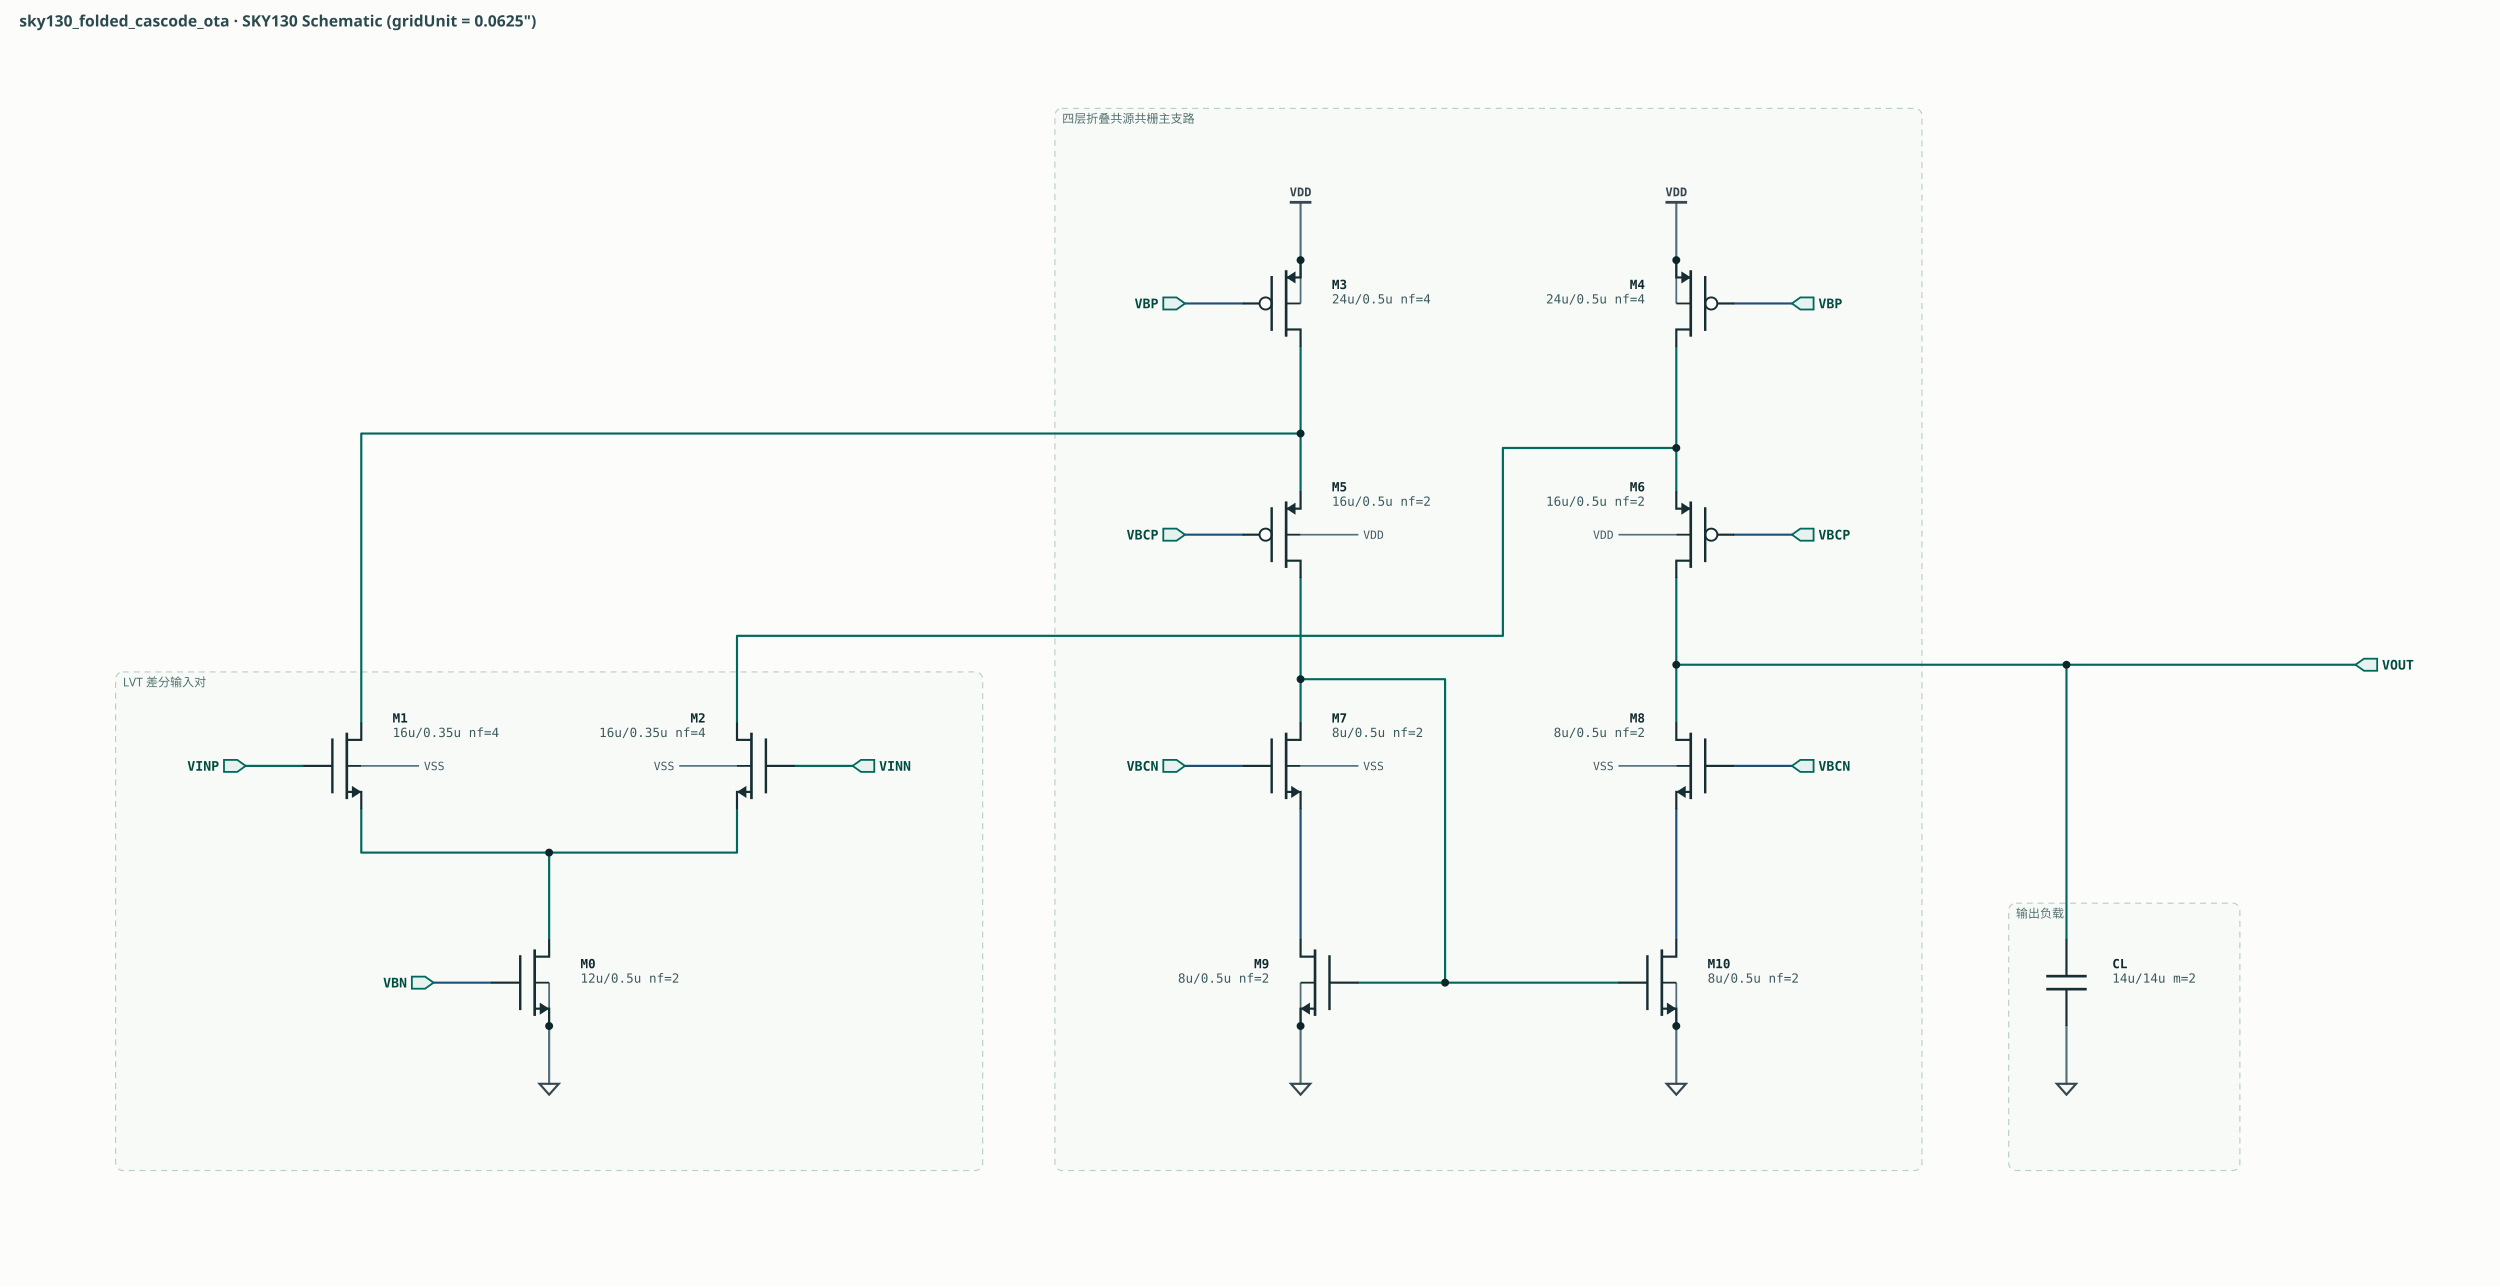
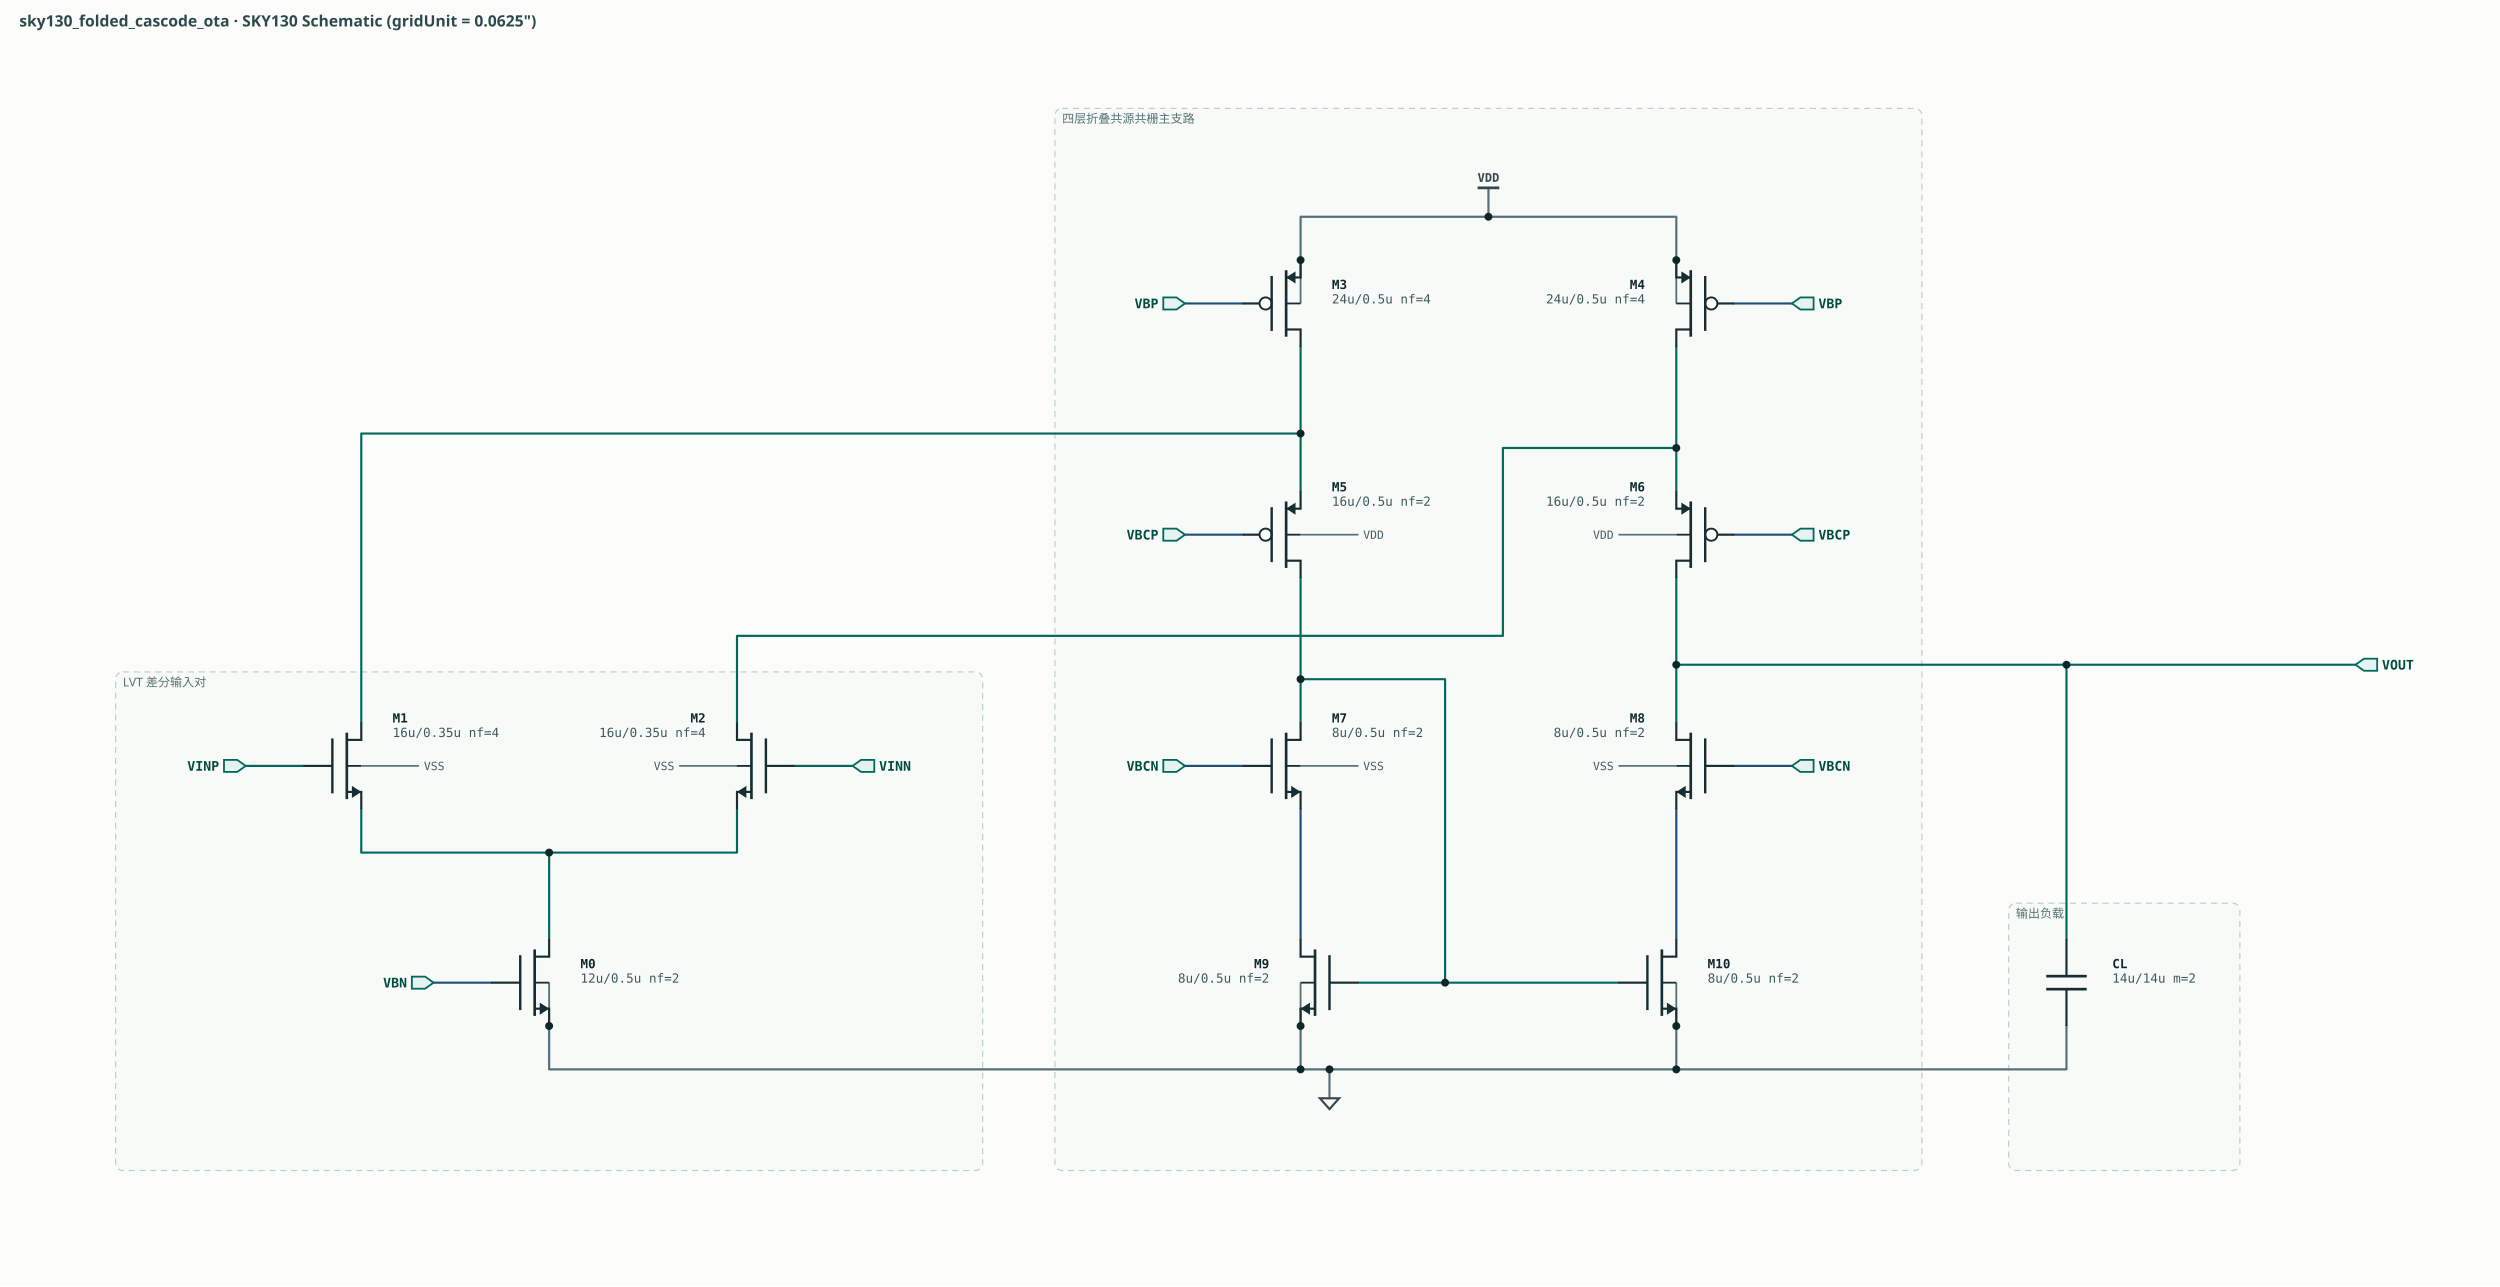
<svg xmlns="http://www.w3.org/2000/svg" viewBox="216.0 168.0 2076.0 1068.0" width="2076" height="1068" font-family="Segoe UI, Microsoft YaHei, sans-serif">
  <rect x="216.0" y="168.0" width="2076.0" height="1068.0" fill="#fcfdfb" />
  <text x="232.0" y="190.0" font-size="13" font-weight="600" fill="#2c4a4e">sky130_folded_cascode_ota · SKY130 Schematic (gridUnit = 0.0625")</text>
  <rect x="312.0" y="726.0" width="720.0" height="414.0" rx="6" fill="#f3f8f6" fill-opacity="0.55" stroke="#b9d0cb" stroke-width="1" stroke-dasharray="5,4" />
  <text x="318.0" y="738.0" font-size="10" fill="#527370">LVT 差分输入对</text>
  <rect x="1092.0" y="258.0" width="720.0" height="882.0" rx="6" fill="#f3f8f6" fill-opacity="0.55" stroke="#b9d0cb" stroke-width="1" stroke-dasharray="5,4" />
  <text x="1098.0" y="270.0" font-size="10" fill="#527370">四层折叠共源共栅主支路</text>
  <rect x="1884.0" y="918.0" width="192.0" height="222.0" rx="6" fill="#f3f8f6" fill-opacity="0.55" stroke="#b9d0cb" stroke-width="1" stroke-dasharray="5,4" />
  <text x="1890.0" y="930.0" font-size="10" fill="#527370">输出负载</text>
  <polyline points="1248.0,420.0 1200.0,420.0" fill="none" stroke="#1f4e78" stroke-width="1.8" stroke-linecap="round" stroke-linejoin="round" />
  <polyline points="1656.0,420.0 1704.0,420.0" fill="none" stroke="#1f4e78" stroke-width="1.8" stroke-linecap="round" stroke-linejoin="round" />
  <polyline points="1248.0,612.0 1200.0,612.0" fill="none" stroke="#1f4e78" stroke-width="1.8" stroke-linecap="round" stroke-linejoin="round" />
  <polyline points="1656.0,612.0 1704.0,612.0" fill="none" stroke="#1f4e78" stroke-width="1.8" stroke-linecap="round" stroke-linejoin="round" />
  <polyline points="1248.0,804.0 1200.0,804.0" fill="none" stroke="#1f4e78" stroke-width="1.8" stroke-linecap="round" stroke-linejoin="round" />
  <polyline points="1656.0,804.0 1704.0,804.0" fill="none" stroke="#1f4e78" stroke-width="1.8" stroke-linecap="round" stroke-linejoin="round" />
  <polyline points="624.0,984.0 576.0,984.0" fill="none" stroke="#1f4e78" stroke-width="1.8" stroke-linecap="round" stroke-linejoin="round" />
-   <polyline points="1296.0,384.0 1296.0,336.0" fill="none" stroke="#546e7a" stroke-width="1.8" stroke-linecap="round" stroke-linejoin="round" />
-   <polyline points="1608.0,384.0 1608.0,336.0" fill="none" stroke="#546e7a" stroke-width="1.8" stroke-linecap="round" stroke-linejoin="round" />
-   <polyline points="672.0,1020.0 672.0,1068.0" fill="none" stroke="#546e7a" stroke-width="1.8" stroke-linecap="round" stroke-linejoin="round" />
-   <polyline points="1296.0,1020.0 1296.0,1068.0" fill="none" stroke="#546e7a" stroke-width="1.8" stroke-linecap="round" stroke-linejoin="round" />
-   <polyline points="1608.0,1020.0 1608.0,1068.0" fill="none" stroke="#546e7a" stroke-width="1.8" stroke-linecap="round" stroke-linejoin="round" />
-   <polyline points="1932.0,1020.0 1932.0,1068.0" fill="none" stroke="#546e7a" stroke-width="1.8" stroke-linecap="round" stroke-linejoin="round" />
+   <polyline points="1296.0,384.0 1296.0,348.0 1452.0,348.0" fill="none" stroke="#546e7a" stroke-width="1.8" stroke-linecap="round" stroke-linejoin="round" />
+   <polyline points="1452.0,324.0 1452.0,348.0" fill="none" stroke="#546e7a" stroke-width="1.8" stroke-linecap="round" stroke-linejoin="round" />
+   <polyline points="1608.0,384.0 1608.0,348.0 1452.0,348.0" fill="none" stroke="#546e7a" stroke-width="1.8" stroke-linecap="round" stroke-linejoin="round" />
+   <polyline points="1296.0,1056.0 1320.0,1056.0" fill="none" stroke="#546e7a" stroke-width="1.8" stroke-linecap="round" stroke-linejoin="round" />
+   <polyline points="1320.0,1056.0 1608.0,1056.0" fill="none" stroke="#546e7a" stroke-width="1.8" stroke-linecap="round" stroke-linejoin="round" />
+   <polyline points="672.0,1020.0 672.0,1056.0 1296.0,1056.0" fill="none" stroke="#546e7a" stroke-width="1.8" stroke-linecap="round" stroke-linejoin="round" />
+   <polyline points="1296.0,1020.0 1296.0,1056.0" fill="none" stroke="#546e7a" stroke-width="1.8" stroke-linecap="round" stroke-linejoin="round" />
+   <polyline points="1320.0,1080.0 1320.0,1056.0" fill="none" stroke="#546e7a" stroke-width="1.8" stroke-linecap="round" stroke-linejoin="round" />
+   <polyline points="1608.0,1020.0 1608.0,1056.0" fill="none" stroke="#546e7a" stroke-width="1.8" stroke-linecap="round" stroke-linejoin="round" />
+   <polyline points="1932.0,1020.0 1932.0,1056.0 1608.0,1056.0" fill="none" stroke="#546e7a" stroke-width="1.8" stroke-linecap="round" stroke-linejoin="round" />
  <polyline points="420.0,804.0 468.0,804.0" fill="none" stroke="#00695c" stroke-width="1.8" stroke-linecap="round" stroke-linejoin="round" />
  <polyline points="828.0,840.0 828.0,876.0 672.0,876.0" fill="none" stroke="#00695c" stroke-width="1.8" stroke-linecap="round" stroke-linejoin="round" />
  <polyline points="672.0,876.0 516.0,876.0 516.0,840.0" fill="none" stroke="#00695c" stroke-width="1.8" stroke-linecap="round" stroke-linejoin="round" />
  <polyline points="672.0,948.0 672.0,876.0" fill="none" stroke="#00695c" stroke-width="1.8" stroke-linecap="round" stroke-linejoin="round" />
  <polyline points="924.0,804.0 876.0,804.0" fill="none" stroke="#00695c" stroke-width="1.8" stroke-linecap="round" stroke-linejoin="round" />
  <polyline points="1296.0,768.0 1296.0,732.0" fill="none" stroke="#00695c" stroke-width="1.8" stroke-linecap="round" stroke-linejoin="round" />
  <polyline points="1296.0,732.0 1296.0,648.0" fill="none" stroke="#00695c" stroke-width="1.8" stroke-linecap="round" stroke-linejoin="round" />
  <polyline points="1344.0,984.0 1416.0,984.0" fill="none" stroke="#00695c" stroke-width="1.8" stroke-linecap="round" stroke-linejoin="round" />
  <polyline points="1416.0,984.0 1416.0,732.0 1296.0,732.0" fill="none" stroke="#00695c" stroke-width="1.8" stroke-linecap="round" stroke-linejoin="round" />
  <polyline points="1560.0,984.0 1416.0,984.0" fill="none" stroke="#00695c" stroke-width="1.8" stroke-linecap="round" stroke-linejoin="round" />
  <polyline points="1608.0,768.0 1608.0,720.0" fill="none" stroke="#00695c" stroke-width="1.8" stroke-linecap="round" stroke-linejoin="round" />
  <polyline points="1608.0,720.0 1608.0,648.0" fill="none" stroke="#00695c" stroke-width="1.8" stroke-linecap="round" stroke-linejoin="round" />
  <polyline points="1932.0,948.0 1932.0,720.0" fill="none" stroke="#00695c" stroke-width="1.8" stroke-linecap="round" stroke-linejoin="round" />
  <polyline points="1932.0,720.0 1608.0,720.0" fill="none" stroke="#00695c" stroke-width="1.8" stroke-linecap="round" stroke-linejoin="round" />
  <polyline points="1296.0,576.0 1296.0,528.0" fill="none" stroke="#00695c" stroke-width="1.8" stroke-linecap="round" stroke-linejoin="round" />
  <polyline points="1296.0,528.0 1296.0,456.0" fill="none" stroke="#00695c" stroke-width="1.8" stroke-linecap="round" stroke-linejoin="round" />
  <polyline points="516.0,768.0 516.0,528.0 1296.0,528.0" fill="none" stroke="#00695c" stroke-width="1.8" stroke-linecap="round" stroke-linejoin="round" />
  <polyline points="1608.0,576.0 1608.0,540.0" fill="none" stroke="#00695c" stroke-width="1.8" stroke-linecap="round" stroke-linejoin="round" />
  <polyline points="1608.0,540.0 1608.0,456.0" fill="none" stroke="#00695c" stroke-width="1.8" stroke-linecap="round" stroke-linejoin="round" />
  <polyline points="828.0,768.0 828.0,696.0 1464.0,696.0 1464.0,540.0 1608.0,540.0" fill="none" stroke="#00695c" stroke-width="1.8" stroke-linecap="round" stroke-linejoin="round" />
  <polyline points="1296.0,948.0 1296.0,840.0" fill="none" stroke="#1f4e78" stroke-width="1.8" stroke-linecap="round" stroke-linejoin="round" />
  <polyline points="1608.0,948.0 1608.0,840.0" fill="none" stroke="#1f4e78" stroke-width="1.8" stroke-linecap="round" stroke-linejoin="round" />
  <polyline points="2172.0,720.0 1932.0,720.0" fill="none" stroke="#00695c" stroke-width="1.8" stroke-linecap="round" stroke-linejoin="round" />
  <polyline points="672.0,984.0 672.0,1020.0" fill="none" stroke="#546e7a" stroke-width="1.5" />
  <polyline points="1296.0,420.0 1296.0,384.0" fill="none" stroke="#546e7a" stroke-width="1.5" />
  <polyline points="1608.0,420.0 1608.0,384.0" fill="none" stroke="#546e7a" stroke-width="1.5" />
  <polyline points="1296.0,984.0 1296.0,1020.0" fill="none" stroke="#546e7a" stroke-width="1.5" />
  <polyline points="1608.0,984.0 1608.0,1020.0" fill="none" stroke="#546e7a" stroke-width="1.5" />
  <line x1="516.0" y1="804.0" x2="564.0" y2="804.0" stroke="#546e7a" stroke-width="1.4" />
  <text x="568.0" y="807.5" text-anchor="start" font-size="9.5" font-family="Consolas,monospace" fill="#455a64">VSS</text>
  <line x1="828.0" y1="804.0" x2="780.0" y2="804.0" stroke="#546e7a" stroke-width="1.4" />
  <text x="776.0" y="807.5" text-anchor="end" font-size="9.5" font-family="Consolas,monospace" fill="#455a64">VSS</text>
  <line x1="1296.0" y1="612.0" x2="1344.0" y2="612.0" stroke="#546e7a" stroke-width="1.4" />
  <text x="1348.0" y="615.5" text-anchor="start" font-size="9.5" font-family="Consolas,monospace" fill="#455a64">VDD</text>
  <line x1="1608.0" y1="612.0" x2="1560.0" y2="612.0" stroke="#546e7a" stroke-width="1.4" />
  <text x="1556.0" y="615.5" text-anchor="end" font-size="9.5" font-family="Consolas,monospace" fill="#455a64">VDD</text>
  <line x1="1296.0" y1="804.0" x2="1344.0" y2="804.0" stroke="#546e7a" stroke-width="1.4" />
  <text x="1348.0" y="807.5" text-anchor="start" font-size="9.5" font-family="Consolas,monospace" fill="#455a64">VSS</text>
  <line x1="1608.0" y1="804.0" x2="1560.0" y2="804.0" stroke="#546e7a" stroke-width="1.4" />
  <text x="1556.0" y="807.5" text-anchor="end" font-size="9.5" font-family="Consolas,monospace" fill="#455a64">VSS</text>
  <line x1="468.0" y1="804.0" x2="492.0" y2="804.0" stroke="#162d31" stroke-width="1.8" />
  <line x1="492.0" y1="781.2" x2="492.0" y2="826.8" stroke="#162d31" stroke-width="2.0" />
  <line x1="504.0" y1="776.4" x2="504.0" y2="831.6" stroke="#162d31" stroke-width="2.2" />
  <polyline points="504.0,782.4 516.0,782.4 516.0,768.0" fill="none" stroke="#162d31" stroke-width="1.8" />
  <polyline points="504.0,825.6 516.0,825.6 516.0,840.0" fill="none" stroke="#162d31" stroke-width="1.8" />
  <line x1="504.0" y1="804.0" x2="516.0" y2="804.0" stroke="#162d31" stroke-width="1.5" />
  <polygon points="516.0,825.6 508.2,820.56 508.2,830.64" fill="#162d31" />
  <text x="542.0" y="768.0" text-anchor="start" font-size="10.5" font-weight="600" font-family="Consolas,monospace" fill="#102a2e">M1</text>
  <text x="542.0" y="780.0" text-anchor="start" font-size="10.5" font-weight="400" font-family="Consolas,monospace" fill="#3b595d">16u/0.35u nf=4</text>
  <line x1="876.0" y1="804.0" x2="852.0" y2="804.0" stroke="#162d31" stroke-width="1.8" />
  <line x1="852.0" y1="781.2" x2="852.0" y2="826.8" stroke="#162d31" stroke-width="2.0" />
  <line x1="840.0" y1="776.4" x2="840.0" y2="831.6" stroke="#162d31" stroke-width="2.2" />
  <polyline points="840.0,782.4 828.0,782.4 828.0,768.0" fill="none" stroke="#162d31" stroke-width="1.8" />
  <polyline points="840.0,825.6 828.0,825.6 828.0,840.0" fill="none" stroke="#162d31" stroke-width="1.8" />
  <line x1="840.0" y1="804.0" x2="828.0" y2="804.0" stroke="#162d31" stroke-width="1.5" />
  <polygon points="828.0,825.6 835.8,820.56 835.8,830.64" fill="#162d31" />
  <text x="802.0" y="768.0" text-anchor="end" font-size="10.5" font-weight="600" font-family="Consolas,monospace" fill="#102a2e">M2</text>
  <text x="802.0" y="780.0" text-anchor="end" font-size="10.5" font-weight="400" font-family="Consolas,monospace" fill="#3b595d">16u/0.35u nf=4</text>
  <line x1="624.0" y1="984.0" x2="648.0" y2="984.0" stroke="#162d31" stroke-width="1.8" />
  <line x1="648.0" y1="961.2" x2="648.0" y2="1006.8" stroke="#162d31" stroke-width="2.0" />
  <line x1="660.0" y1="956.4" x2="660.0" y2="1011.6" stroke="#162d31" stroke-width="2.2" />
  <polyline points="660.0,962.4 672.0,962.4 672.0,948.0" fill="none" stroke="#162d31" stroke-width="1.8" />
  <polyline points="660.0,1005.6 672.0,1005.6 672.0,1020.0" fill="none" stroke="#162d31" stroke-width="1.8" />
  <line x1="660.0" y1="984.0" x2="672.0" y2="984.0" stroke="#162d31" stroke-width="1.5" />
  <polygon points="672.0,1005.6 664.2,1000.56 664.2,1010.64" fill="#162d31" />
  <text x="698.0" y="972.0" text-anchor="start" font-size="10.5" font-weight="600" font-family="Consolas,monospace" fill="#102a2e">M0</text>
  <text x="698.0" y="984.0" text-anchor="start" font-size="10.5" font-weight="400" font-family="Consolas,monospace" fill="#3b595d">12u/0.5u nf=2</text>
  <line x1="1248.0" y1="420.0" x2="1261.92" y2="420.0" stroke="#162d31" stroke-width="1.8" />
  <circle cx="1266.96" cy="420.0" r="5.04" fill="#fcfdfb" stroke="#162d31" stroke-width="1.6" />
  <line x1="1272.0" y1="397.2" x2="1272.0" y2="442.8" stroke="#162d31" stroke-width="2.0" />
  <line x1="1284.0" y1="392.4" x2="1284.0" y2="447.6" stroke="#162d31" stroke-width="2.2" />
  <polyline points="1284.0,398.4 1296.0,398.4 1296.0,384.0" fill="none" stroke="#162d31" stroke-width="1.8" />
  <polyline points="1284.0,441.6 1296.0,441.6 1296.0,456.0" fill="none" stroke="#162d31" stroke-width="1.8" />
  <line x1="1284.0" y1="420.0" x2="1296.0" y2="420.0" stroke="#162d31" stroke-width="1.5" />
  <polygon points="1284.0,398.4 1291.8,393.36 1291.8,403.44" fill="#162d31" />
  <text x="1322.0" y="408.0" text-anchor="start" font-size="10.5" font-weight="600" font-family="Consolas,monospace" fill="#102a2e">M3</text>
  <text x="1322.0" y="420.0" text-anchor="start" font-size="10.5" font-weight="400" font-family="Consolas,monospace" fill="#3b595d">24u/0.5u nf=4</text>
  <line x1="1656.0" y1="420.0" x2="1642.08" y2="420.0" stroke="#162d31" stroke-width="1.8" />
  <circle cx="1637.04" cy="420.0" r="5.04" fill="#fcfdfb" stroke="#162d31" stroke-width="1.6" />
  <line x1="1632.0" y1="397.2" x2="1632.0" y2="442.8" stroke="#162d31" stroke-width="2.0" />
  <line x1="1620.0" y1="392.4" x2="1620.0" y2="447.6" stroke="#162d31" stroke-width="2.2" />
  <polyline points="1620.0,398.4 1608.0,398.4 1608.0,384.0" fill="none" stroke="#162d31" stroke-width="1.8" />
  <polyline points="1620.0,441.6 1608.0,441.6 1608.0,456.0" fill="none" stroke="#162d31" stroke-width="1.8" />
  <line x1="1620.0" y1="420.0" x2="1608.0" y2="420.0" stroke="#162d31" stroke-width="1.5" />
  <polygon points="1620.0,398.4 1612.2,393.36 1612.2,403.44" fill="#162d31" />
  <text x="1582.0" y="408.0" text-anchor="end" font-size="10.5" font-weight="600" font-family="Consolas,monospace" fill="#102a2e">M4</text>
  <text x="1582.0" y="420.0" text-anchor="end" font-size="10.5" font-weight="400" font-family="Consolas,monospace" fill="#3b595d">24u/0.5u nf=4</text>
  <line x1="1248.0" y1="612.0" x2="1261.92" y2="612.0" stroke="#162d31" stroke-width="1.8" />
  <circle cx="1266.96" cy="612.0" r="5.04" fill="#fcfdfb" stroke="#162d31" stroke-width="1.6" />
  <line x1="1272.0" y1="589.2" x2="1272.0" y2="634.8" stroke="#162d31" stroke-width="2.0" />
  <line x1="1284.0" y1="584.4" x2="1284.0" y2="639.6" stroke="#162d31" stroke-width="2.2" />
  <polyline points="1284.0,590.4 1296.0,590.4 1296.0,576.0" fill="none" stroke="#162d31" stroke-width="1.8" />
  <polyline points="1284.0,633.6 1296.0,633.6 1296.0,648.0" fill="none" stroke="#162d31" stroke-width="1.8" />
  <line x1="1284.0" y1="612.0" x2="1296.0" y2="612.0" stroke="#162d31" stroke-width="1.5" />
  <polygon points="1284.0,590.4 1291.8,585.36 1291.8,595.44" fill="#162d31" />
  <text x="1322.0" y="576.0" text-anchor="start" font-size="10.5" font-weight="600" font-family="Consolas,monospace" fill="#102a2e">M5</text>
  <text x="1322.0" y="588.0" text-anchor="start" font-size="10.5" font-weight="400" font-family="Consolas,monospace" fill="#3b595d">16u/0.5u nf=2</text>
  <line x1="1656.0" y1="612.0" x2="1642.08" y2="612.0" stroke="#162d31" stroke-width="1.8" />
  <circle cx="1637.04" cy="612.0" r="5.04" fill="#fcfdfb" stroke="#162d31" stroke-width="1.6" />
  <line x1="1632.0" y1="589.2" x2="1632.0" y2="634.8" stroke="#162d31" stroke-width="2.0" />
  <line x1="1620.0" y1="584.4" x2="1620.0" y2="639.6" stroke="#162d31" stroke-width="2.2" />
  <polyline points="1620.0,590.4 1608.0,590.4 1608.0,576.0" fill="none" stroke="#162d31" stroke-width="1.8" />
  <polyline points="1620.0,633.6 1608.0,633.6 1608.0,648.0" fill="none" stroke="#162d31" stroke-width="1.8" />
  <line x1="1620.0" y1="612.0" x2="1608.0" y2="612.0" stroke="#162d31" stroke-width="1.5" />
  <polygon points="1620.0,590.4 1612.2,585.36 1612.2,595.44" fill="#162d31" />
  <text x="1582.0" y="576.0" text-anchor="end" font-size="10.5" font-weight="600" font-family="Consolas,monospace" fill="#102a2e">M6</text>
  <text x="1582.0" y="588.0" text-anchor="end" font-size="10.5" font-weight="400" font-family="Consolas,monospace" fill="#3b595d">16u/0.5u nf=2</text>
  <line x1="1248.0" y1="804.0" x2="1272.0" y2="804.0" stroke="#162d31" stroke-width="1.8" />
  <line x1="1272.0" y1="781.2" x2="1272.0" y2="826.8" stroke="#162d31" stroke-width="2.0" />
  <line x1="1284.0" y1="776.4" x2="1284.0" y2="831.6" stroke="#162d31" stroke-width="2.2" />
  <polyline points="1284.0,782.4 1296.0,782.4 1296.0,768.0" fill="none" stroke="#162d31" stroke-width="1.8" />
  <polyline points="1284.0,825.6 1296.0,825.6 1296.0,840.0" fill="none" stroke="#162d31" stroke-width="1.8" />
  <line x1="1284.0" y1="804.0" x2="1296.0" y2="804.0" stroke="#162d31" stroke-width="1.5" />
  <polygon points="1296.0,825.6 1288.2,820.56 1288.2,830.64" fill="#162d31" />
  <text x="1322.0" y="768.0" text-anchor="start" font-size="10.5" font-weight="600" font-family="Consolas,monospace" fill="#102a2e">M7</text>
  <text x="1322.0" y="780.0" text-anchor="start" font-size="10.5" font-weight="400" font-family="Consolas,monospace" fill="#3b595d">8u/0.5u nf=2</text>
  <line x1="1656.0" y1="804.0" x2="1632.0" y2="804.0" stroke="#162d31" stroke-width="1.8" />
  <line x1="1632.0" y1="781.2" x2="1632.0" y2="826.8" stroke="#162d31" stroke-width="2.0" />
  <line x1="1620.0" y1="776.4" x2="1620.0" y2="831.6" stroke="#162d31" stroke-width="2.2" />
  <polyline points="1620.0,782.4 1608.0,782.4 1608.0,768.0" fill="none" stroke="#162d31" stroke-width="1.8" />
  <polyline points="1620.0,825.6 1608.0,825.6 1608.0,840.0" fill="none" stroke="#162d31" stroke-width="1.8" />
  <line x1="1620.0" y1="804.0" x2="1608.0" y2="804.0" stroke="#162d31" stroke-width="1.5" />
  <polygon points="1608.0,825.6 1615.8,820.56 1615.8,830.64" fill="#162d31" />
  <text x="1582.0" y="768.0" text-anchor="end" font-size="10.5" font-weight="600" font-family="Consolas,monospace" fill="#102a2e">M8</text>
  <text x="1582.0" y="780.0" text-anchor="end" font-size="10.5" font-weight="400" font-family="Consolas,monospace" fill="#3b595d">8u/0.5u nf=2</text>
  <line x1="1344.0" y1="984.0" x2="1320.0" y2="984.0" stroke="#162d31" stroke-width="1.8" />
  <line x1="1320.0" y1="961.2" x2="1320.0" y2="1006.8" stroke="#162d31" stroke-width="2.0" />
  <line x1="1308.0" y1="956.4" x2="1308.0" y2="1011.6" stroke="#162d31" stroke-width="2.2" />
  <polyline points="1308.0,962.4 1296.0,962.4 1296.0,948.0" fill="none" stroke="#162d31" stroke-width="1.8" />
  <polyline points="1308.0,1005.6 1296.0,1005.6 1296.0,1020.0" fill="none" stroke="#162d31" stroke-width="1.8" />
  <line x1="1308.0" y1="984.0" x2="1296.0" y2="984.0" stroke="#162d31" stroke-width="1.5" />
  <polygon points="1296.0,1005.6 1303.8,1000.56 1303.8,1010.64" fill="#162d31" />
  <text x="1270.0" y="972.0" text-anchor="end" font-size="10.5" font-weight="600" font-family="Consolas,monospace" fill="#102a2e">M9</text>
  <text x="1270.0" y="984.0" text-anchor="end" font-size="10.5" font-weight="400" font-family="Consolas,monospace" fill="#3b595d">8u/0.5u nf=2</text>
  <line x1="1560.0" y1="984.0" x2="1584.0" y2="984.0" stroke="#162d31" stroke-width="1.8" />
  <line x1="1584.0" y1="961.2" x2="1584.0" y2="1006.8" stroke="#162d31" stroke-width="2.0" />
  <line x1="1596.0" y1="956.4" x2="1596.0" y2="1011.6" stroke="#162d31" stroke-width="2.2" />
  <polyline points="1596.0,962.4 1608.0,962.4 1608.0,948.0" fill="none" stroke="#162d31" stroke-width="1.8" />
  <polyline points="1596.0,1005.6 1608.0,1005.6 1608.0,1020.0" fill="none" stroke="#162d31" stroke-width="1.8" />
  <line x1="1596.0" y1="984.0" x2="1608.0" y2="984.0" stroke="#162d31" stroke-width="1.5" />
  <polygon points="1608.0,1005.6 1600.2,1000.56 1600.2,1010.64" fill="#162d31" />
  <text x="1634.0" y="972.0" text-anchor="start" font-size="10.5" font-weight="600" font-family="Consolas,monospace" fill="#102a2e">M10</text>
  <text x="1634.0" y="984.0" text-anchor="start" font-size="10.5" font-weight="400" font-family="Consolas,monospace" fill="#3b595d">8u/0.5u nf=2</text>
  <line x1="1932.0" y1="948.0" x2="1932.0" y2="978.6" stroke="#162d31" stroke-width="1.8" />
  <line x1="1932.0" y1="989.4" x2="1932.0" y2="1020.0" stroke="#162d31" stroke-width="1.8" />
  <line x1="1915.2" y1="978.6" x2="1948.8" y2="978.6" stroke="#162d31" stroke-width="2.2" />
  <line x1="1915.2" y1="989.4" x2="1948.8" y2="989.4" stroke="#162d31" stroke-width="2.2" />
  <text x="1970.0" y="972.0" text-anchor="start" font-size="10.5" font-weight="600" font-family="Consolas,monospace" fill="#102a2e">CL</text>
  <text x="1970.0" y="984.0" text-anchor="start" font-size="10.5" font-weight="400" font-family="Consolas,monospace" fill="#3b595d">14u/14u m=2</text>
  <polygon points="420.0,804.0 413.0,799.0 402.0,799.0 402.0,809.0 413.0,809.0" fill="#e6f2f0" stroke="#00695c" stroke-width="1.5" />
  <text x="398.0" y="808.0" text-anchor="end" font-size="11" font-weight="600" font-family="Consolas,monospace" fill="#004d40">VINP</text>
  <polygon points="924.0,804.0 931.0,799.0 942.0,799.0 942.0,809.0 931.0,809.0" fill="#e6f2f0" stroke="#00695c" stroke-width="1.5" />
  <text x="946.0" y="808.0" text-anchor="start" font-size="11" font-weight="600" font-family="Consolas,monospace" fill="#004d40">VINN</text>
  <polygon points="1200.0,420.0 1193.0,415.0 1182.0,415.0 1182.0,425.0 1193.0,425.0" fill="#e6f2f0" stroke="#00695c" stroke-width="1.5" />
  <text x="1178.0" y="424.0" text-anchor="end" font-size="11" font-weight="600" font-family="Consolas,monospace" fill="#004d40">VBP</text>
  <polygon points="1704.0,420.0 1711.0,415.0 1722.0,415.0 1722.0,425.0 1711.0,425.0" fill="#e6f2f0" stroke="#00695c" stroke-width="1.5" />
  <text x="1726.0" y="424.0" text-anchor="start" font-size="11" font-weight="600" font-family="Consolas,monospace" fill="#004d40">VBP</text>
  <polygon points="1200.0,612.0 1193.0,607.0 1182.0,607.0 1182.0,617.0 1193.0,617.0" fill="#e6f2f0" stroke="#00695c" stroke-width="1.5" />
  <text x="1178.0" y="616.0" text-anchor="end" font-size="11" font-weight="600" font-family="Consolas,monospace" fill="#004d40">VBCP</text>
  <polygon points="1704.0,612.0 1711.0,607.0 1722.0,607.0 1722.0,617.0 1711.0,617.0" fill="#e6f2f0" stroke="#00695c" stroke-width="1.5" />
  <text x="1726.0" y="616.0" text-anchor="start" font-size="11" font-weight="600" font-family="Consolas,monospace" fill="#004d40">VBCP</text>
  <polygon points="1200.0,804.0 1193.0,799.0 1182.0,799.0 1182.0,809.0 1193.0,809.0" fill="#e6f2f0" stroke="#00695c" stroke-width="1.5" />
  <text x="1178.0" y="808.0" text-anchor="end" font-size="11" font-weight="600" font-family="Consolas,monospace" fill="#004d40">VBCN</text>
  <polygon points="1704.0,804.0 1711.0,799.0 1722.0,799.0 1722.0,809.0 1711.0,809.0" fill="#e6f2f0" stroke="#00695c" stroke-width="1.5" />
  <text x="1726.0" y="808.0" text-anchor="start" font-size="11" font-weight="600" font-family="Consolas,monospace" fill="#004d40">VBCN</text>
  <polygon points="576.0,984.0 569.0,979.0 558.0,979.0 558.0,989.0 569.0,989.0" fill="#e6f2f0" stroke="#00695c" stroke-width="1.5" />
  <text x="554.0" y="988.0" text-anchor="end" font-size="11" font-weight="600" font-family="Consolas,monospace" fill="#004d40">VBN</text>
  <polygon points="2172.0,720.0 2179.0,715.0 2190.0,715.0 2190.0,725.0 2179.0,725.0" fill="#e6f2f0" stroke="#00695c" stroke-width="1.5" />
  <text x="2194.0" y="724.0" text-anchor="start" font-size="11" font-weight="600" font-family="Consolas,monospace" fill="#004d40">VOUT</text>
-   <line x1="1287.0" y1="336.0" x2="1305.0" y2="336.0" stroke="#37474f" stroke-width="2.3" />
-   <text x="1296.0" y="331.0" text-anchor="middle" font-size="10" font-weight="600" font-family="Consolas,monospace" fill="#37474f">VDD</text>
-   <line x1="1599.0" y1="336.0" x2="1617.0" y2="336.0" stroke="#37474f" stroke-width="2.3" />
-   <text x="1608.0" y="331.0" text-anchor="middle" font-size="10" font-weight="600" font-family="Consolas,monospace" fill="#37474f">VDD</text>
-   <polygon points="664.0,1068.0 680.0,1068.0 672.0,1077.0" fill="none" stroke="#37474f" stroke-width="1.8" />
-   <polygon points="1288.0,1068.0 1304.0,1068.0 1296.0,1077.0" fill="none" stroke="#37474f" stroke-width="1.8" />
-   <polygon points="1600.0,1068.0 1616.0,1068.0 1608.0,1077.0" fill="none" stroke="#37474f" stroke-width="1.8" />
-   <polygon points="1924.0,1068.0 1940.0,1068.0 1932.0,1077.0" fill="none" stroke="#37474f" stroke-width="1.8" />
+   <line x1="1443.0" y1="324.0" x2="1461.0" y2="324.0" stroke="#37474f" stroke-width="2.3" />
+   <text x="1452.0" y="319.0" text-anchor="middle" font-size="10" font-weight="600" font-family="Consolas,monospace" fill="#37474f">VDD</text>
+   <polygon points="1312.0,1080.0 1328.0,1080.0 1320.0,1089.0" fill="none" stroke="#37474f" stroke-width="1.8" />
  <circle cx="672.0" cy="876.0" r="3.3" fill="#0d2629" />
  <circle cx="672.0" cy="1020.0" r="3.3" fill="#0d2629" />
  <circle cx="1296.0" cy="384.0" r="3.3" fill="#0d2629" />
  <circle cx="1296.0" cy="528.0" r="3.3" fill="#0d2629" />
  <circle cx="1296.0" cy="732.0" r="3.3" fill="#0d2629" />
  <circle cx="1296.0" cy="1020.0" r="3.3" fill="#0d2629" />
+   <circle cx="1296.0" cy="1056.0" r="3.3" fill="#0d2629" />
+   <circle cx="1320.0" cy="1056.0" r="3.3" fill="#0d2629" />
  <circle cx="1416.0" cy="984.0" r="3.3" fill="#0d2629" />
+   <circle cx="1452.0" cy="348.0" r="3.3" fill="#0d2629" />
  <circle cx="1608.0" cy="384.0" r="3.3" fill="#0d2629" />
  <circle cx="1608.0" cy="540.0" r="3.3" fill="#0d2629" />
  <circle cx="1608.0" cy="720.0" r="3.3" fill="#0d2629" />
  <circle cx="1608.0" cy="1020.0" r="3.3" fill="#0d2629" />
+   <circle cx="1608.0" cy="1056.0" r="3.3" fill="#0d2629" />
  <circle cx="1932.0" cy="720.0" r="3.3" fill="#0d2629" />
</svg>
